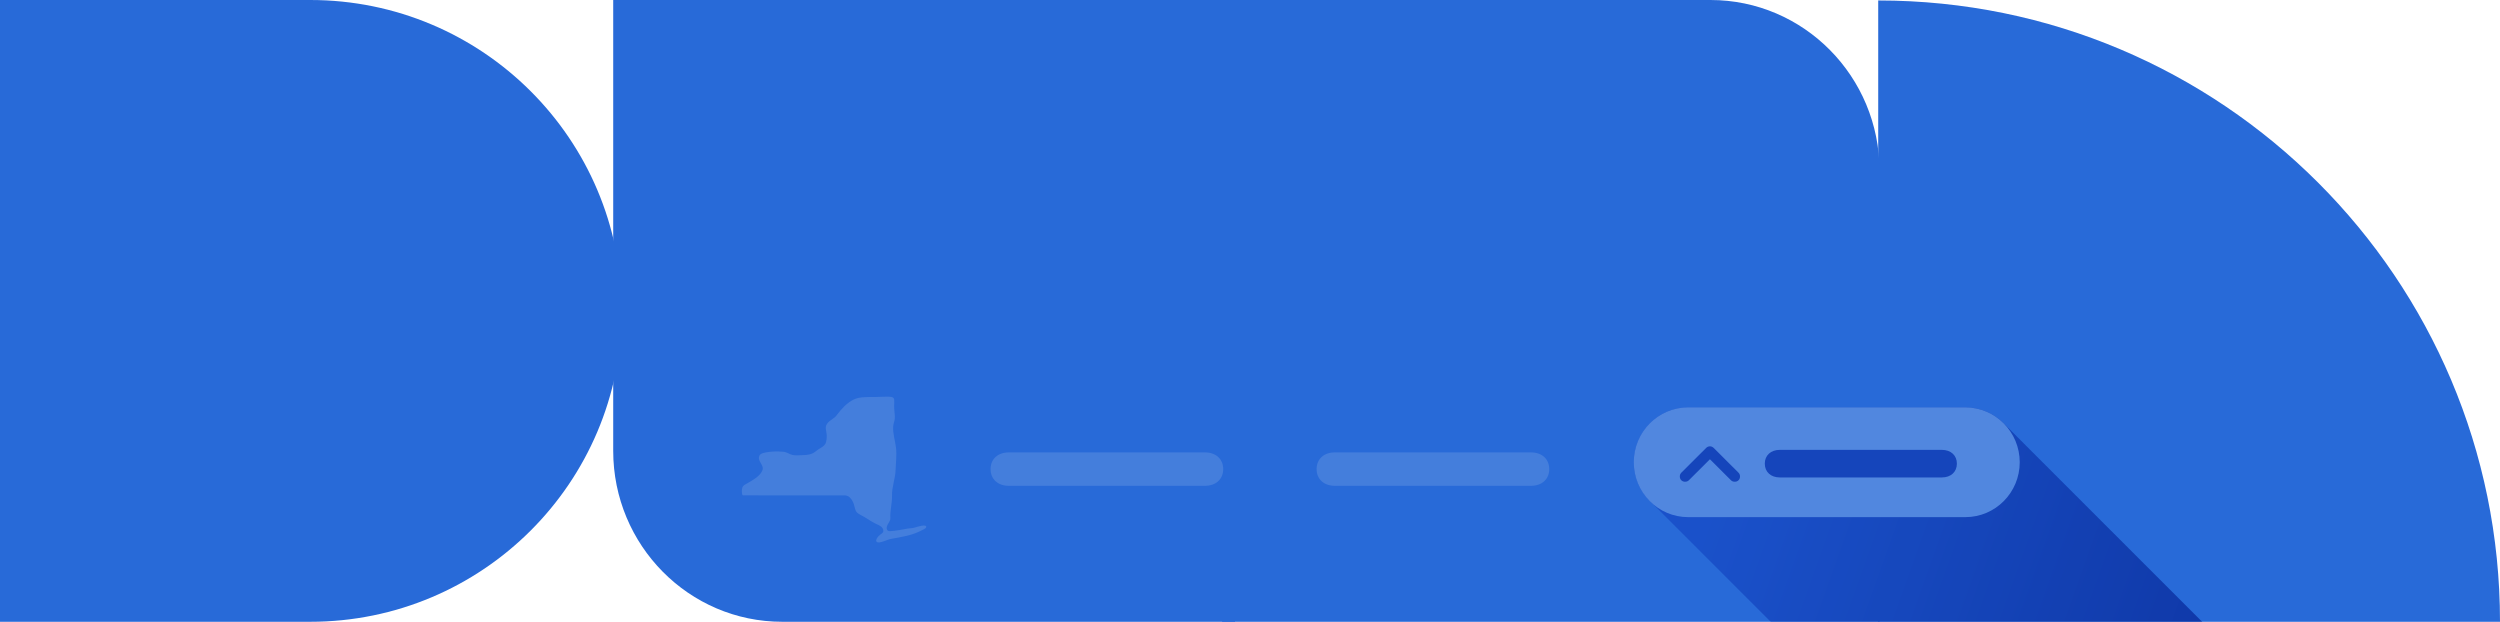
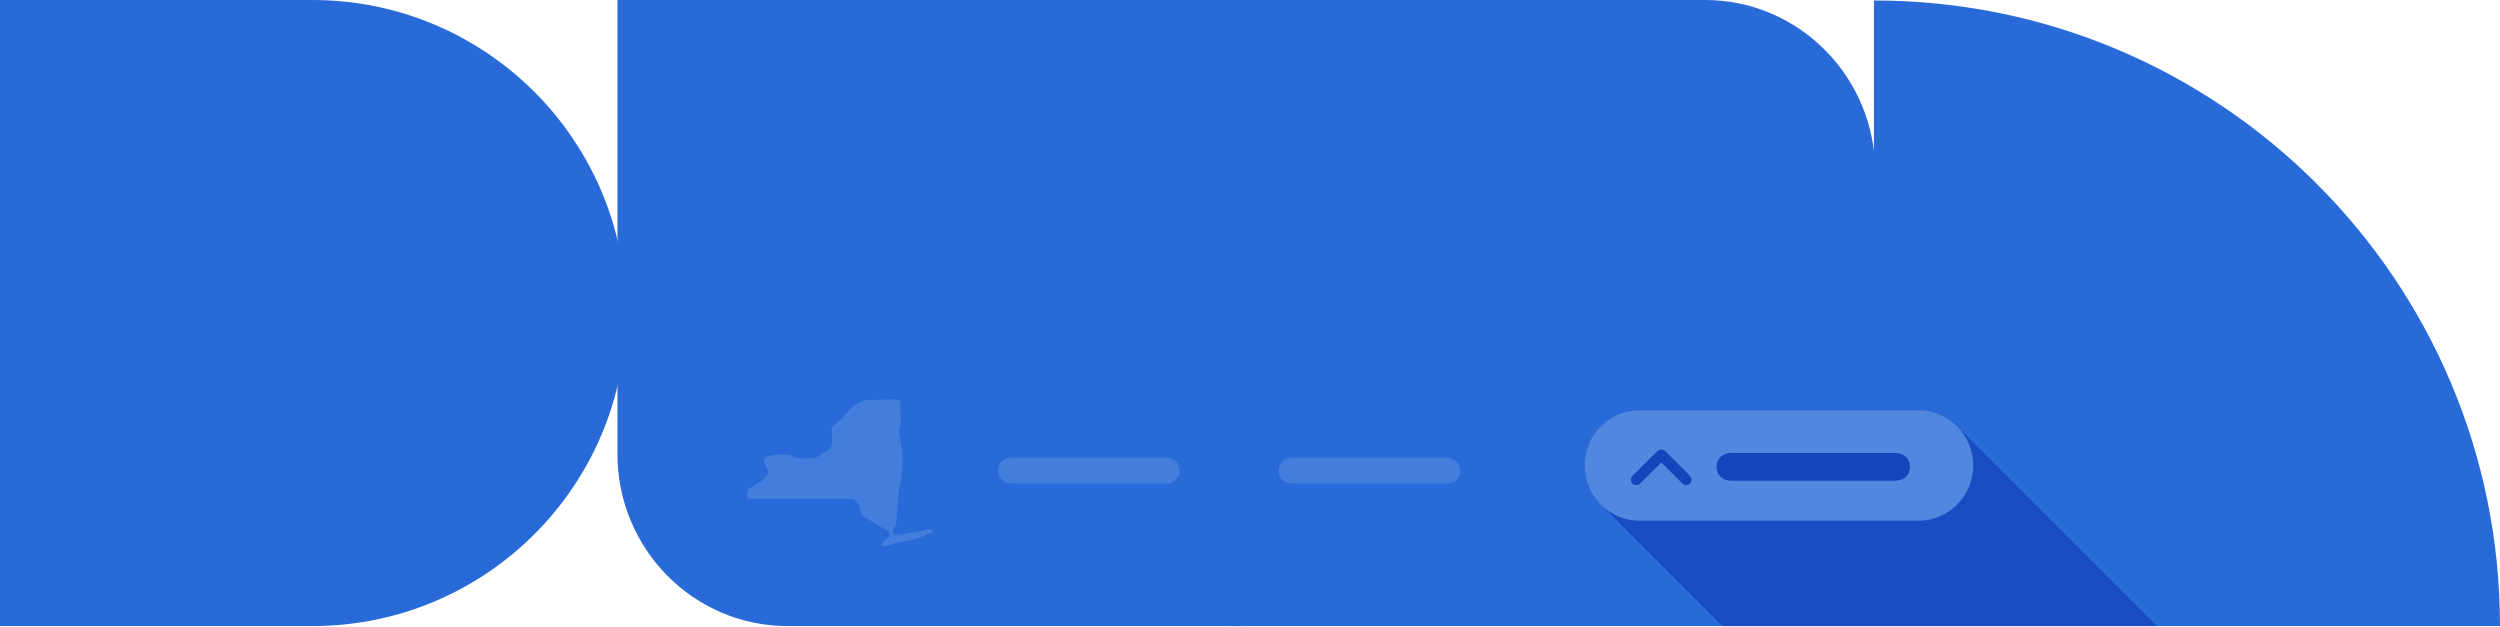
- <svg xmlns="http://www.w3.org/2000/svg" width="583" height="145" viewBox="0 0 583 145" fill="none">
-   <path d="M583 145C583 64.979 518.094 0.11 438.028 0.11L438 0V145L583 145Z" fill="#286AD8" />
-   <path d="M398.879 -7.62939e-05C420.652 -7.62939e-05 438.303 17.852 438.303 39.875V145L285 145V0L398.879 -7.62939e-05Z" fill="#286AD8" />
+ <svg xmlns="http://www.w3.org/2000/svg" width="579" height="145" viewBox="0 0 579 145" fill="none">
+   <path d="M579 145C579 64.979 514.094 0.11 434.028 0.11L434 0V145L579 145Z" fill="#286AD8" />
+   <path d="M394.879 -7.62939e-05C416.652 -7.62939e-05 434.303 17.852 434.303 39.875V145L285 145V0L394.879 -7.62939e-05Z" fill="#286AD8" />
  <path d="M0 145L0 -0L72.335 -0C112.467 -0 145 32.459 145 72.5C145 112.541 112.467 145 72.335 145L0 145Z" fill="#286AD8" />
  <path d="M182.424 145C160.651 145 143 127.148 143 105.125V0H288V145H182.424Z" fill="#286AD8" />
  <path d="M173.242 115.517C177.668 115.532 190.98 115.539 197.127 115.534C197.931 115.605 198.459 116.176 198.844 116.928C199.233 117.612 199.279 118.511 199.603 119.194C200.016 119.915 201.077 120.214 201.735 120.66C202.592 121.176 203.392 121.751 204.328 122.183C204.843 122.42 205.503 122.676 205.817 123.184C205.963 123.421 206.008 123.659 205.994 123.897C205.974 124.227 205.54 124.48 205.31 124.653C204.949 124.927 204.644 125.225 204.441 125.64C204.339 125.845 204.27 126.102 204.391 126.296C204.679 126.757 205.832 126.311 206.223 126.18C206.765 125.998 207.315 125.75 207.88 125.649C210.285 125.218 212.744 124.854 214.903 123.699C215.209 123.536 215.902 123.274 215.987 122.935C216.199 122.093 213.72 122.898 213.421 122.996C212.886 123.185 212.31 123.174 211.752 123.255C210.517 123.469 208.795 123.825 207.575 123.866C206.96 123.93 206.665 123.456 206.808 122.843C206.976 122.076 207.682 121.605 207.632 120.799C207.537 119.163 208.05 117.343 208.021 115.69C207.934 113.626 208.79 111.662 208.852 109.621C208.906 107.867 209.154 106.113 208.943 104.372C208.756 102.827 208.17 100.993 208.292 99.437C208.321 99.06 208.381 98.827 208.484 98.466C208.912 97.271 208.507 96.012 208.512 94.832C208.516 93.354 208.776 92.737 207.839 92.562C206.902 92.387 204.275 92.645 203.262 92.578C201.844 92.616 200.398 92.546 199.107 93.158C197.503 93.93 196.251 95.326 195.196 96.714C194.623 97.64 193.458 97.928 192.869 98.832C192.273 99.664 192.761 100.591 192.795 101.505C192.832 104.322 191.863 103.903 190.072 105.36C189.298 105.989 188.259 106.11 187.3 106.132C186.539 106.15 185.484 106.275 184.747 106.081C184.015 105.889 183.359 105.347 182.571 105.347C181.45 105.217 179.744 105.271 178.54 105.512C177.688 105.699 177.002 105.858 176.975 106.827C176.965 107.681 178.038 108.553 177.863 109.43C177.479 110.978 175.536 111.931 174.295 112.698C173.974 112.871 173.457 113.122 173.241 113.43C172.881 113.945 172.961 115.514 173.242 115.517Z" fill="#5187DF" fill-opacity="0.7" />
-   <path d="M357.041 105.5H311.275C308.729 105.5 307.032 107.058 307.032 109.395C307.032 111.732 308.729 113.29 311.275 113.29H357.041C359.586 113.29 361.284 111.732 361.284 109.395C361.284 107.058 359.586 105.5 357.041 105.5Z" fill="#5187DF" fill-opacity="0.7" />
-   <path d="M281.009 105.5H235.242C232.697 105.5 231 107.058 231 109.395C231 111.732 232.697 113.29 235.242 113.29H281.009C283.555 113.29 285.252 111.732 285.252 109.395C285.252 107.058 283.555 105.5 281.009 105.5Z" fill="#5187DF" fill-opacity="0.7" />
-   <g style="mix-blend-mode:multiply" opacity="0.65">
-     <mask id="mask0_974_722" style="mask-type:alpha" maskUnits="userSpaceOnUse" x="370" y="95" width="166" height="50">
-       <rect x="370.034" y="95" width="165" height="50" fill="#D9D9D9" />
-     </mask>
-     <g mask="url(#mask0_974_722)">
-       <path d="M513.708 145.169C513.478 144.919 513.238 144.68 512.988 144.449C512.758 144.199 512.518 143.959 512.268 143.729C512.038 143.479 511.798 143.24 511.548 143.009C511.318 142.759 511.078 142.519 510.828 142.289C510.598 142.039 510.357 141.799 510.108 141.569C509.878 141.319 509.638 141.08 509.388 140.849C509.158 140.599 508.917 140.359 508.668 140.129C508.438 139.879 508.198 139.64 507.948 139.409C507.718 139.159 507.478 138.919 507.228 138.689C506.998 138.439 506.758 138.2 506.508 137.969C506.278 137.719 506.037 137.479 505.788 137.249C505.558 136.999 505.318 136.76 505.068 136.529C504.838 136.279 504.597 136.039 504.348 135.809C504.118 135.559 503.878 135.32 503.628 135.089C503.398 134.839 503.158 134.6 502.908 134.369C502.678 134.119 502.438 133.879 502.188 133.649C501.958 133.399 501.718 133.159 501.468 132.929C501.238 132.679 500.998 132.439 500.748 132.209C500.518 131.959 500.278 131.719 500.028 131.489C499.798 131.239 499.558 130.999 499.308 130.769C499.078 130.519 498.838 130.279 498.588 130.049C498.358 129.799 498.117 129.559 497.868 129.329C497.638 129.079 497.397 128.839 497.148 128.609C496.918 128.359 496.677 128.119 496.428 127.889C496.198 127.639 495.958 127.399 495.708 127.169C495.478 126.919 495.238 126.679 494.988 126.449C494.758 126.199 494.518 125.959 494.268 125.729C494.038 125.479 493.798 125.239 493.548 125.009C493.318 124.759 493.078 124.519 492.828 124.289C492.598 124.039 492.357 123.799 492.108 123.569C491.878 123.319 491.638 123.079 491.388 122.849C491.158 122.599 490.917 122.359 490.668 122.129C490.438 121.879 490.198 121.639 489.948 121.409C489.718 121.159 489.478 120.919 489.228 120.689C488.998 120.439 488.758 120.199 488.508 119.969C488.278 119.719 488.037 119.479 487.788 119.249C487.558 118.999 487.318 118.759 487.068 118.529C486.838 118.279 486.597 118.039 486.348 117.809C486.118 117.559 485.878 117.319 485.628 117.089C485.398 116.839 485.158 116.6 484.908 116.369C484.678 116.119 484.438 115.879 484.188 115.649C483.958 115.399 483.718 115.159 483.468 114.929C483.238 114.679 482.998 114.439 482.748 114.209C482.518 113.959 482.278 113.719 482.028 113.489C481.798 113.239 481.558 112.999 481.308 112.769C481.078 112.519 480.838 112.279 480.588 112.049C480.358 111.799 480.117 111.559 479.868 111.329C479.638 111.079 479.397 110.839 479.148 110.609C478.918 110.359 478.678 110.119 478.428 109.889C478.198 109.639 477.958 109.399 477.708 109.169C477.478 108.919 477.238 108.679 476.988 108.449C476.758 108.199 476.518 107.959 476.268 107.729C476.038 107.479 475.798 107.239 475.548 107.009C475.318 106.759 475.078 106.519 474.828 106.289C474.598 106.039 474.357 105.799 474.108 105.569C473.878 105.319 473.638 105.079 473.388 104.849C473.158 104.599 472.918 104.359 472.668 104.129C472.438 103.879 472.198 103.639 471.948 103.409C471.718 103.159 471.478 102.919 471.228 102.689C470.998 102.439 470.758 102.199 470.508 101.969C470.278 101.719 470.037 101.479 469.788 101.248C469.558 100.999 469.318 100.759 469.068 100.529C468.838 100.279 468.597 100.039 468.348 99.808C468.118 99.559 467.878 99.319 467.628 99.089C465.314 96.579 462.024 95 458.361 95H393.707C386.708 95 381.034 100.73 381.034 107.798C381.034 111.536 382.63 114.888 385.16 117.228C385.39 117.478 385.63 117.717 385.88 117.948C386.11 118.198 386.35 118.437 386.6 118.668C386.83 118.918 387.07 119.157 387.32 119.388C387.55 119.638 387.79 119.877 388.04 120.108C388.27 120.358 388.51 120.597 388.76 120.828C388.99 121.078 389.23 121.317 389.48 121.548C389.71 121.798 389.95 122.037 390.2 122.268C390.43 122.518 390.67 122.757 390.92 122.988C391.15 123.238 391.39 123.477 391.64 123.708C391.87 123.958 392.11 124.197 392.36 124.428C392.59 124.678 392.83 124.917 393.08 125.148C393.31 125.398 393.55 125.637 393.8 125.868C394.03 126.118 394.27 126.357 394.52 126.588C394.75 126.838 394.99 127.077 395.239 127.308C395.47 127.558 395.71 127.797 395.96 128.028C396.19 128.278 396.43 128.517 396.68 128.748C396.91 128.998 397.15 129.237 397.4 129.468C397.63 129.718 397.87 129.957 398.12 130.188C398.35 130.438 398.59 130.677 398.84 130.908C399.07 131.158 399.31 131.397 399.56 131.628C399.79 131.878 400.03 132.117 400.28 132.348C400.51 132.598 400.75 132.837 400.999 133.068C401.23 133.318 401.47 133.557 401.72 133.788C401.95 134.038 402.19 134.277 402.44 134.508C402.67 134.758 402.91 134.997 403.16 135.228C403.39 135.478 403.63 135.717 403.88 135.948C404.11 136.198 404.35 136.437 404.6 136.668C404.83 136.918 405.07 137.157 405.32 137.388C405.55 137.638 405.79 137.877 406.04 138.108C406.27 138.358 406.51 138.597 406.76 138.828C406.99 139.078 407.23 139.317 407.48 139.548C407.71 139.798 407.95 140.037 408.2 140.268C408.43 140.518 408.67 140.757 408.92 140.988C409.15 141.238 409.39 141.477 409.64 141.708C409.87 141.958 410.11 142.197 410.36 142.428C410.59 142.678 410.83 142.917 411.08 143.148C411.31 143.398 411.55 143.637 411.8 143.868C412.03 144.118 412.27 144.357 412.52 144.588C412.75 144.838 412.99 145.077 413.239 145.308C413.47 145.558 413.71 145.797 413.96 146.028C414.19 146.278 414.43 146.517 414.68 146.748C414.91 146.998 415.15 147.237 415.4 147.468C415.63 147.718 415.87 147.957 416.12 148.188C416.35 148.438 416.59 148.677 416.84 148.908C417.07 149.158 417.31 149.397 417.56 149.628C417.79 149.878 418.03 150.117 418.28 150.348C418.51 150.598 418.75 150.837 418.999 151.068C419.23 151.318 419.47 151.557 419.72 151.788C419.95 152.038 420.19 152.277 420.44 152.508C420.67 152.758 420.91 152.997 421.16 153.228C421.39 153.478 421.63 153.717 421.88 153.948C422.11 154.198 422.35 154.437 422.6 154.668C422.83 154.918 423.07 155.157 423.32 155.388C423.55 155.638 423.79 155.877 424.04 156.108C424.27 156.358 424.51 156.597 424.76 156.828C424.99 157.078 425.23 157.317 425.48 157.548C425.71 157.798 425.95 158.037 426.2 158.268C426.43 158.518 426.67 158.757 426.92 158.988C427.15 159.238 427.39 159.477 427.64 159.708C427.87 159.958 428.11 160.197 428.36 160.428C428.59 160.678 428.83 160.917 429.08 161.148C429.31 161.398 429.55 161.637 429.8 161.868C430.03 162.118 430.27 162.357 430.52 162.588C430.75 162.838 430.99 163.077 431.239 163.308C433.553 165.817 436.844 167.397 440.507 167.397H505.16C512.16 167.397 517.834 161.667 517.834 154.598C517.834 150.861 516.238 147.509 513.708 145.169Z" fill="url(#paint0_linear_974_722)" />
-     </g>
+   <path d="M334.873 106H299.443C297.472 106 296.158 107.2 296.158 109C296.158 110.8 297.472 112 299.443 112H334.873C336.844 112 338.158 110.8 338.158 109C338.158 107.2 336.844 106 334.873 106Z" fill="#5187DF" fill-opacity="0.7" />
+   <path d="M269.874 106H234.443C232.472 106 231.158 107.2 231.158 109C231.158 110.8 232.472 112 234.443 112H269.874C271.844 112 273.158 110.8 273.158 109C273.158 107.2 271.844 106 269.874 106Z" fill="#5187DF" fill-opacity="0.7" />
+   <g style="mix-blend-mode:multiply" opacity="0.4">
+     <path d="M444.36 95C448.024 95 451.314 96.579 453.628 99.089C453.877 99.32 454.117 99.559 454.348 99.809C454.597 100.039 454.838 100.279 455.068 100.529C455.317 100.76 455.558 100.998 455.788 101.248C456.038 101.479 456.277 101.719 456.508 101.969C456.757 102.199 456.997 102.439 457.228 102.688C457.477 102.919 457.718 103.159 457.948 103.409C458.197 103.64 458.438 103.879 458.668 104.129C458.917 104.359 459.157 104.599 459.388 104.849C459.637 105.079 459.877 105.319 460.107 105.568C460.357 105.799 460.598 106.039 460.828 106.289C461.078 106.52 461.317 106.759 461.548 107.009C461.797 107.239 462.037 107.479 462.268 107.729C462.517 107.959 462.758 108.198 462.988 108.448C463.238 108.679 463.478 108.919 463.708 109.169C463.957 109.4 464.197 109.639 464.428 109.889C464.677 110.119 464.918 110.358 465.148 110.608C465.398 110.839 465.638 111.078 465.868 111.328C466.118 111.559 466.357 111.799 466.588 112.049C466.837 112.279 467.077 112.519 467.308 112.769C467.557 112.999 467.798 113.239 468.028 113.489C468.277 113.72 468.518 113.959 468.748 114.209C468.997 114.44 469.237 114.679 469.468 114.929C469.717 115.159 469.957 115.399 470.188 115.648C470.437 115.879 470.678 116.119 470.908 116.369C471.158 116.6 471.398 116.839 471.628 117.089C471.877 117.319 472.117 117.559 472.348 117.809C472.597 118.039 472.838 118.279 473.068 118.529C473.318 118.76 473.558 118.999 473.788 119.249C474.037 119.48 474.277 119.719 474.508 119.969C474.757 120.199 474.997 120.439 475.228 120.688C475.477 120.919 475.718 121.159 475.948 121.409C476.197 121.64 476.438 121.879 476.668 122.129C476.917 122.359 477.157 122.599 477.388 122.849C477.637 123.079 477.877 123.319 478.107 123.568C478.357 123.799 478.598 124.039 478.828 124.289C479.078 124.52 479.317 124.759 479.548 125.009C479.797 125.239 480.037 125.479 480.268 125.729C480.517 125.959 480.758 126.199 480.988 126.449C481.238 126.68 481.478 126.919 481.708 127.169C481.957 127.4 482.197 127.639 482.428 127.889C482.677 128.119 482.918 128.358 483.148 128.608C483.398 128.839 483.638 129.078 483.868 129.328C484.118 129.559 484.357 129.799 484.588 130.049C484.837 130.279 485.077 130.519 485.308 130.769C485.557 130.999 485.798 131.239 486.028 131.489C486.277 131.72 486.518 131.959 486.748 132.209C486.997 132.44 487.237 132.679 487.468 132.929C487.717 133.159 487.957 133.399 488.188 133.648C488.437 133.879 488.678 134.119 488.908 134.369C489.158 134.6 489.398 134.839 489.628 135.089C489.877 135.319 490.117 135.559 490.348 135.809C490.597 136.039 490.838 136.279 491.068 136.529C491.318 136.76 491.558 136.999 491.788 137.249C492.037 137.48 492.277 137.719 492.508 137.969C492.757 138.199 492.997 138.439 493.228 138.688C493.477 138.919 493.718 139.159 493.948 139.409C494.197 139.64 494.438 139.879 494.668 140.129C494.917 140.359 495.157 140.599 495.388 140.849C495.637 141.079 495.877 141.319 496.107 141.568C496.357 141.799 496.598 142.039 496.828 142.289C497.078 142.52 497.317 142.759 497.548 143.009C497.797 143.239 498.037 143.479 498.268 143.729C498.517 143.959 498.758 144.199 498.988 144.449C499.18 144.627 499.365 144.811 499.546 145H398.919C398.783 144.866 398.649 144.729 398.52 144.588C398.27 144.357 398.029 144.118 397.799 143.868C397.55 143.638 397.31 143.398 397.08 143.148C396.83 142.918 396.59 142.678 396.359 142.428C396.11 142.197 395.87 141.958 395.64 141.708C395.39 141.477 395.15 141.237 394.919 140.987C394.67 140.757 394.429 140.517 394.199 140.268C393.95 140.037 393.71 139.798 393.479 139.548C393.23 139.317 392.99 139.078 392.76 138.828C392.51 138.597 392.27 138.357 392.039 138.107C391.79 137.877 391.55 137.637 391.319 137.388C391.07 137.157 390.83 136.918 390.6 136.668C390.35 136.437 390.11 136.198 389.88 135.948C389.63 135.718 389.39 135.478 389.159 135.228C388.91 134.997 388.67 134.758 388.439 134.508C388.19 134.277 387.95 134.038 387.72 133.788C387.47 133.557 387.23 133.317 386.999 133.067C386.75 132.837 386.509 132.597 386.279 132.348C386.03 132.117 385.79 131.878 385.56 131.628C385.31 131.397 385.07 131.158 384.84 130.908C384.59 130.677 384.35 130.438 384.119 130.188C383.87 129.957 383.63 129.718 383.399 129.468C383.15 129.237 382.91 128.998 382.68 128.748C382.431 128.518 382.19 128.278 381.96 128.028C381.71 127.798 381.47 127.558 381.239 127.308C380.99 127.077 380.75 126.838 380.52 126.588C380.27 126.357 380.029 126.117 379.799 125.867C379.55 125.637 379.31 125.398 379.08 125.148C378.83 124.918 378.59 124.678 378.359 124.428C378.11 124.197 377.87 123.958 377.64 123.708C377.39 123.477 377.15 123.237 376.919 122.987C376.67 122.757 376.429 122.517 376.199 122.268C375.95 122.037 375.71 121.798 375.479 121.548C375.23 121.317 374.99 121.078 374.76 120.828C374.51 120.597 374.27 120.357 374.039 120.107C373.79 119.877 373.55 119.637 373.319 119.388C373.07 119.157 372.83 118.918 372.6 118.668C372.35 118.437 372.11 118.198 371.88 117.948C371.63 117.718 371.39 117.478 371.159 117.228C368.63 114.888 367.033 111.536 367.033 107.799C367.033 100.731 372.708 95 379.707 95H444.36Z" fill="#1545BB" />
  </g>
-   <path d="M458.327 95H393.673C386.674 95 381 100.73 381 107.798C381 114.866 386.674 120.596 393.673 120.596H458.327C465.326 120.596 471 114.866 471 107.798C471 100.73 465.326 95 458.327 95Z" fill="#5187DF" />
-   <path d="M452.843 104.908H415.054C412.952 104.908 411.55 106.195 411.55 108.124C411.55 110.054 412.952 111.34 415.054 111.34H452.843C454.944 111.34 456.346 110.054 456.346 108.124C456.346 106.195 454.944 104.908 452.843 104.908Z" fill="#1545BB" />
-   <path d="M398.752 107.097L393.843 111.995C393.612 112.225 393.318 112.34 392.961 112.34C392.605 112.34 392.311 112.225 392.08 111.995C391.849 111.764 391.734 111.471 391.734 111.115C391.734 110.76 391.849 110.467 392.08 110.236L397.871 104.46C398.123 104.209 398.417 104.083 398.752 104.083C399.088 104.083 399.382 104.209 399.633 104.46L405.424 110.236C405.655 110.467 405.771 110.76 405.771 111.115C405.771 111.471 405.655 111.764 405.424 111.995C405.194 112.225 404.9 112.34 404.543 112.34C404.186 112.34 403.893 112.225 403.662 111.995L398.752 107.097Z" fill="#1545BB" />
-   <defs>
-     <linearGradient id="paint0_linear_974_722" x1="533.034" y1="150" x2="402.534" y2="103.5" gradientUnits="userSpaceOnUse">
-       <stop stop-color="#003BA1" />
-       <stop offset="1" stop-color="#7AA5E7" />
-     </linearGradient>
-   </defs>
+   <path d="M444.327 95H379.673C372.674 95 367 100.73 367 107.798C367 114.866 372.674 120.596 379.673 120.596H444.327C451.326 120.596 457 114.866 457 107.798C457 100.73 451.326 95 444.327 95Z" fill="#5187DF" />
+   <path d="M438.843 104.908H401.054C398.953 104.908 397.551 106.195 397.551 108.124C397.551 110.054 398.953 111.34 401.054 111.34H438.843C440.945 111.34 442.346 110.054 442.346 108.124C442.346 106.195 440.945 104.908 438.843 104.908Z" fill="#1545BB" />
+   <path d="M384.753 107.097L379.843 111.995C379.612 112.225 379.318 112.34 378.962 112.34C378.605 112.34 378.311 112.225 378.081 111.995C377.85 111.764 377.734 111.471 377.734 111.115C377.734 110.76 377.85 110.467 378.081 110.236L383.871 104.46C384.123 104.209 384.417 104.083 384.753 104.083C385.088 104.083 385.382 104.209 385.634 104.46L391.425 110.236C391.656 110.467 391.771 110.76 391.771 111.115C391.771 111.471 391.656 111.764 391.425 111.995C391.194 112.225 390.9 112.34 390.544 112.34C390.187 112.34 389.893 112.225 389.662 111.995L384.753 107.097Z" fill="#1545BB" />
</svg>
